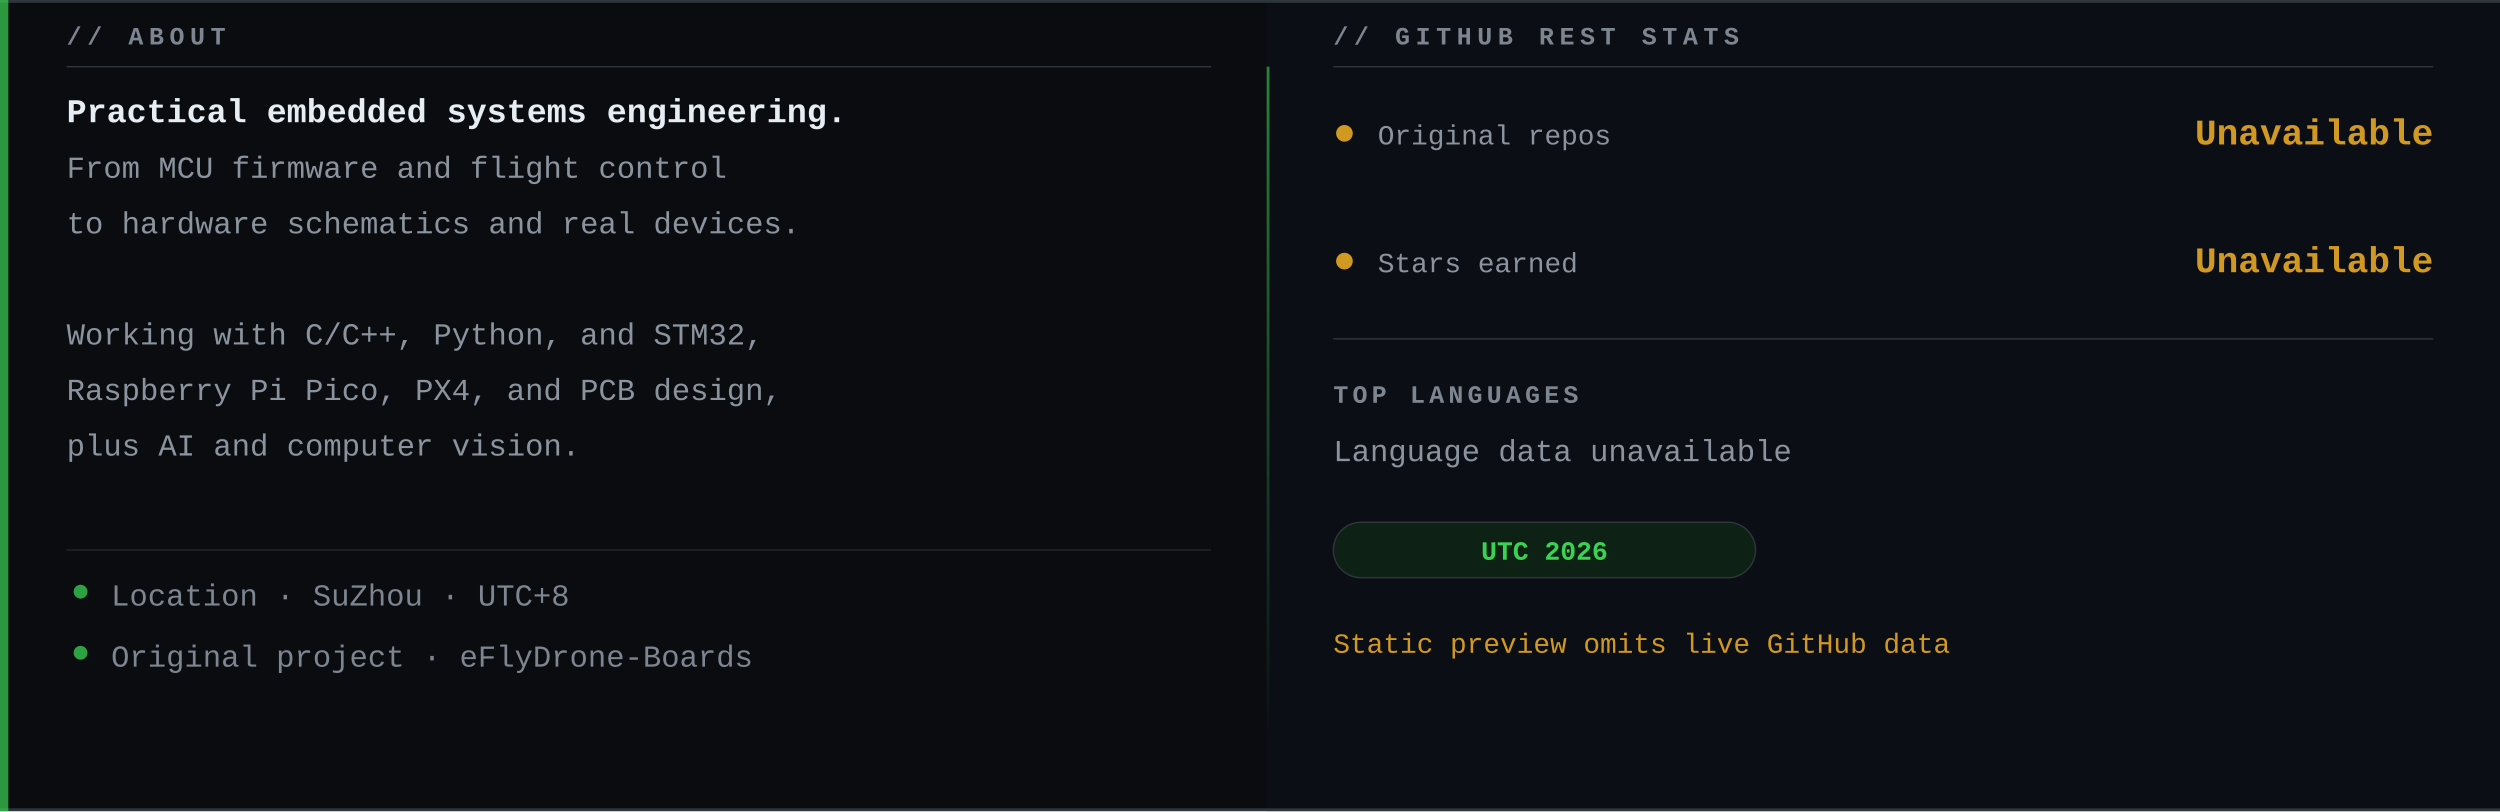
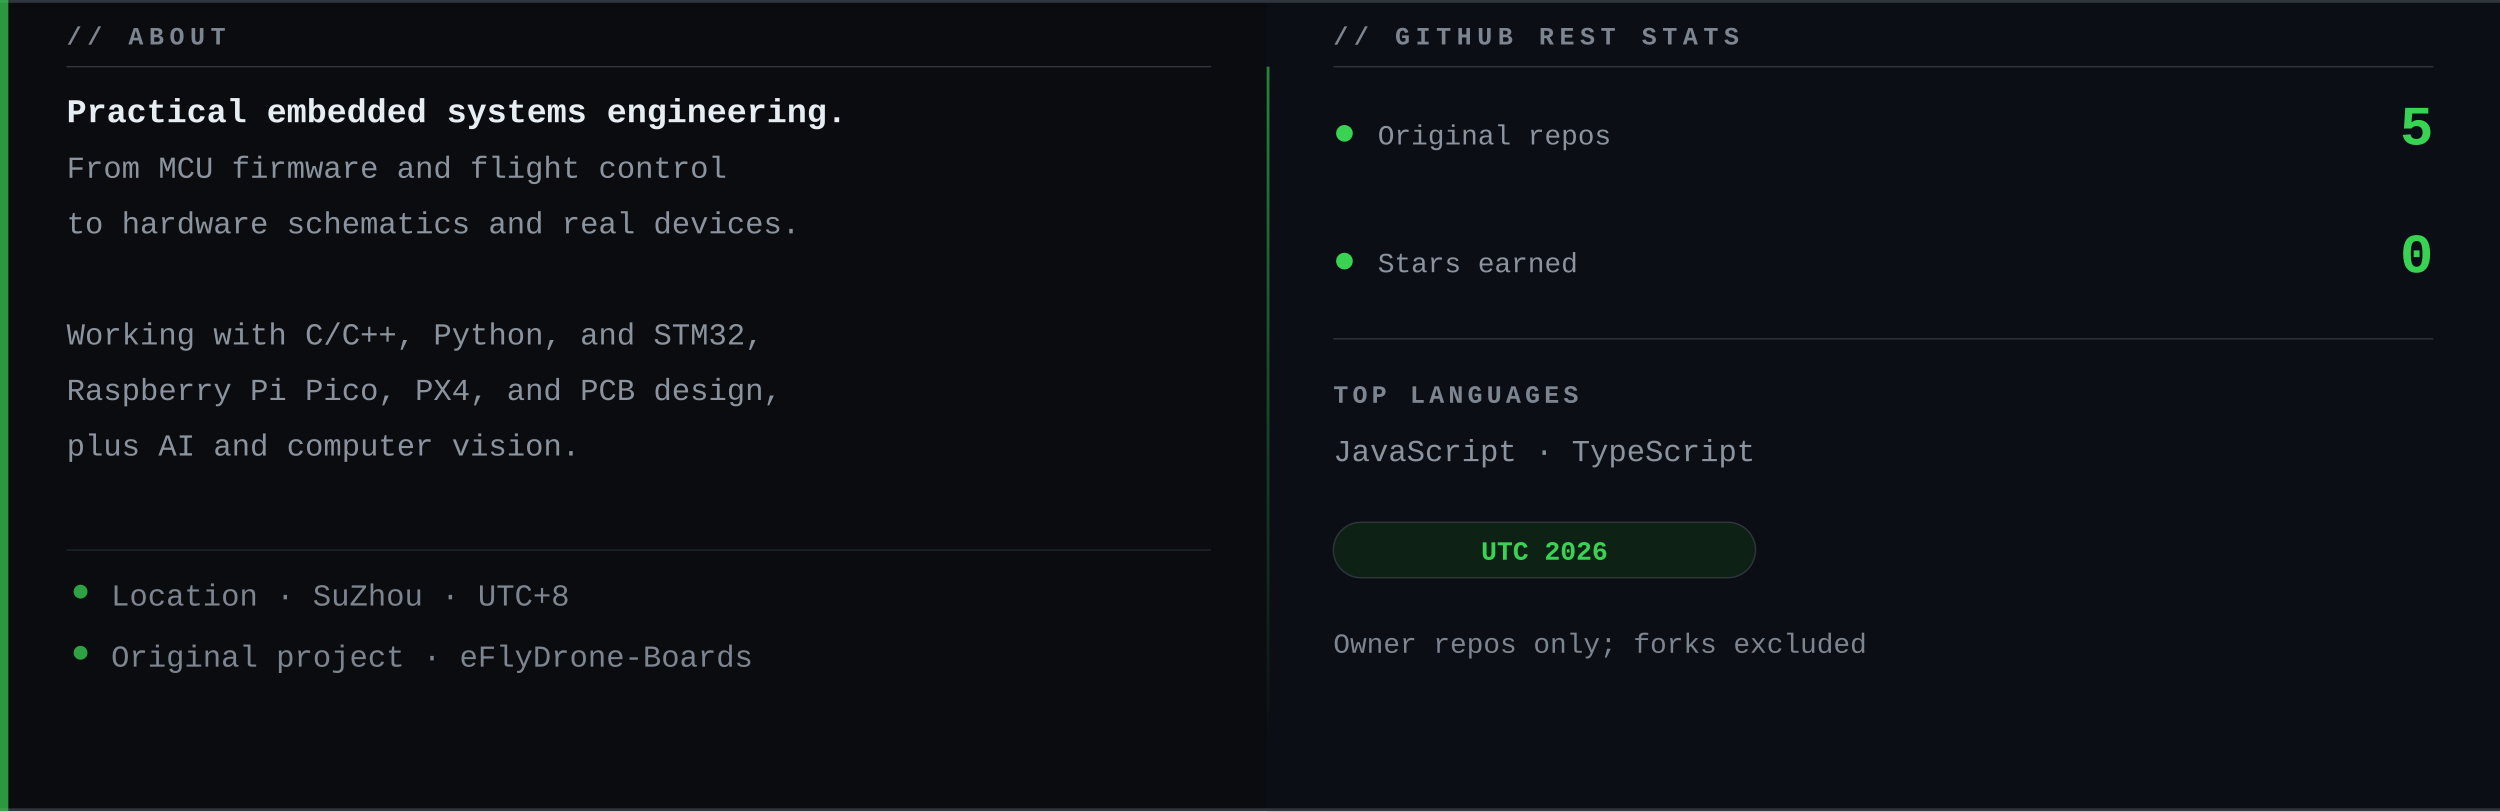
<svg xmlns="http://www.w3.org/2000/svg" width="900" height="292" viewBox="0 0 900 292" role="img" aria-labelledby="title desc">
  <defs>
    <linearGradient id="divider" x1="0" x2="0" y2="1">
      <stop stop-color="#39d353" stop-opacity=".6" />
      <stop offset="1" stop-color="#39d353" stop-opacity="0" />
    </linearGradient>
  </defs>
  <rect width="900" height="292" fill="#0a0c10" />
  <rect x="456" width="444" height="292" fill="#0d1015" opacity=".65" />
  <path d="M0 .5H900M0 291.5H900" stroke="#30363d" stroke-width="1" />
  <text x="24" y="16" font-family="'Courier New', Consolas, monospace" font-size="9" font-weight="700" letter-spacing="2" fill="#7d8590">// ABOUT</text>
  <path d="M24 24H436" stroke="#30363d" stroke-width=".5" />
  <text x="24" y="44" font-family="'Courier New', Consolas, monospace" font-size="12" font-weight="700" fill="#e6edf3">Practical embedded systems engineering.</text>
  <text x="24" y="64" font-family="'Courier New', Consolas, monospace" font-size="11" font-weight="400" fill="#8b949e">From MCU firmware and flight control</text>
  <text x="24" y="84" font-family="'Courier New', Consolas, monospace" font-size="11" font-weight="400" fill="#8b949e">to hardware schematics and real devices.</text>
  <text x="24" y="124" font-family="'Courier New', Consolas, monospace" font-size="11" font-weight="400" fill="#8b949e">Working with C/C++, Python, and STM32,</text>
  <text x="24" y="144" font-family="'Courier New', Consolas, monospace" font-size="11" font-weight="400" fill="#8b949e">Raspberry Pi Pico, PX4, and PCB design,</text>
  <text x="24" y="164" font-family="'Courier New', Consolas, monospace" font-size="11" font-weight="400" fill="#8b949e">plus AI and computer vision.</text>
  <path d="M24 198H436" stroke="#21262d" stroke-width=".5" />
  <circle cx="29" cy="213" r="2.5" fill="#39d353" opacity=".75" />
  <text x="40" y="218" font-family="'Courier New', Consolas, monospace" font-size="11" fill="#7d8590">Location · SuZhou · UTC+8</text>
  <circle cx="29" cy="235" r="2.5" fill="#39d353" opacity=".75" />
  <text x="40" y="240" font-family="'Courier New', Consolas, monospace" font-size="11" fill="#7d8590">Original project · eFlyDrone-Boards</text>
  <rect x="456" y="24" width="1" height="244" fill="url(#divider)" />
  <text x="480" y="16" font-family="'Courier New', Consolas, monospace" font-size="9" font-weight="700" letter-spacing="2" fill="#7d8590">// GITHUB REST STATS</text>
  <path d="M480 24H876" stroke="#30363d" stroke-width=".5" />
-   <circle cx="484" cy="48" r="3" fill="#d29922" />
+   <circle cx="484" cy="48" r="3" fill="#39d353" />
  <text x="496" y="52" font-family="'Courier New', Consolas, monospace" font-size="10" fill="#8b949e">Original repos</text>
-   <text x="876" y="52" text-anchor="end" font-family="'Courier New', Consolas, monospace" font-size="13" font-weight="700" fill="#d29922">Unavailable</text>
-   <circle cx="484" cy="94" r="3" fill="#d29922" />
+   <text x="876" y="52" text-anchor="end" font-family="'Courier New', Consolas, monospace" font-size="20" font-weight="700" fill="#39d353">5</text>
+   <circle cx="484" cy="94" r="3" fill="#39d353" />
  <text x="496" y="98" font-family="'Courier New', Consolas, monospace" font-size="10" fill="#8b949e">Stars earned</text>
-   <text x="876" y="98" text-anchor="end" font-family="'Courier New', Consolas, monospace" font-size="13" font-weight="700" fill="#d29922">Unavailable</text>
+   <text x="876" y="98" text-anchor="end" font-family="'Courier New', Consolas, monospace" font-size="20" font-weight="700" fill="#39d353">0</text>
  <path d="M480 122H876" stroke="#30363d" stroke-width=".5" />
  <text x="480" y="145" font-family="'Courier New', Consolas, monospace" font-size="9" font-weight="700" letter-spacing="1.5" fill="#7d8590">TOP LANGUAGES</text>
-   <text x="480" y="166" font-family="'Courier New', Consolas, monospace" font-size="11" fill="#8b949e">Language data unavailable</text>
+   <text x="480" y="166" font-family="'Courier New', Consolas, monospace" font-size="11" fill="#8b949e">JavaScript · TypeScript</text>
  <rect x="480" y="188" width="152" height="20" rx="10" fill="#0d2114" stroke="#30363d" stroke-width=".5" />
  <text x="556" y="201.5" text-anchor="middle" font-family="'Courier New', Consolas, monospace" font-size="9.5" font-weight="700" fill="#39d353">UTC 2026</text>
-   <text x="480" y="235" font-family="'Courier New', Consolas, monospace" font-size="10" fill="#d29922">Static preview omits live GitHub data</text>
+   <text x="480" y="235" font-family="'Courier New', Consolas, monospace" font-size="10" fill="#7d8590">Owner repos only; forks excluded</text>
  <rect width="3" height="292" fill="#39d353" opacity=".7" />
</svg>
